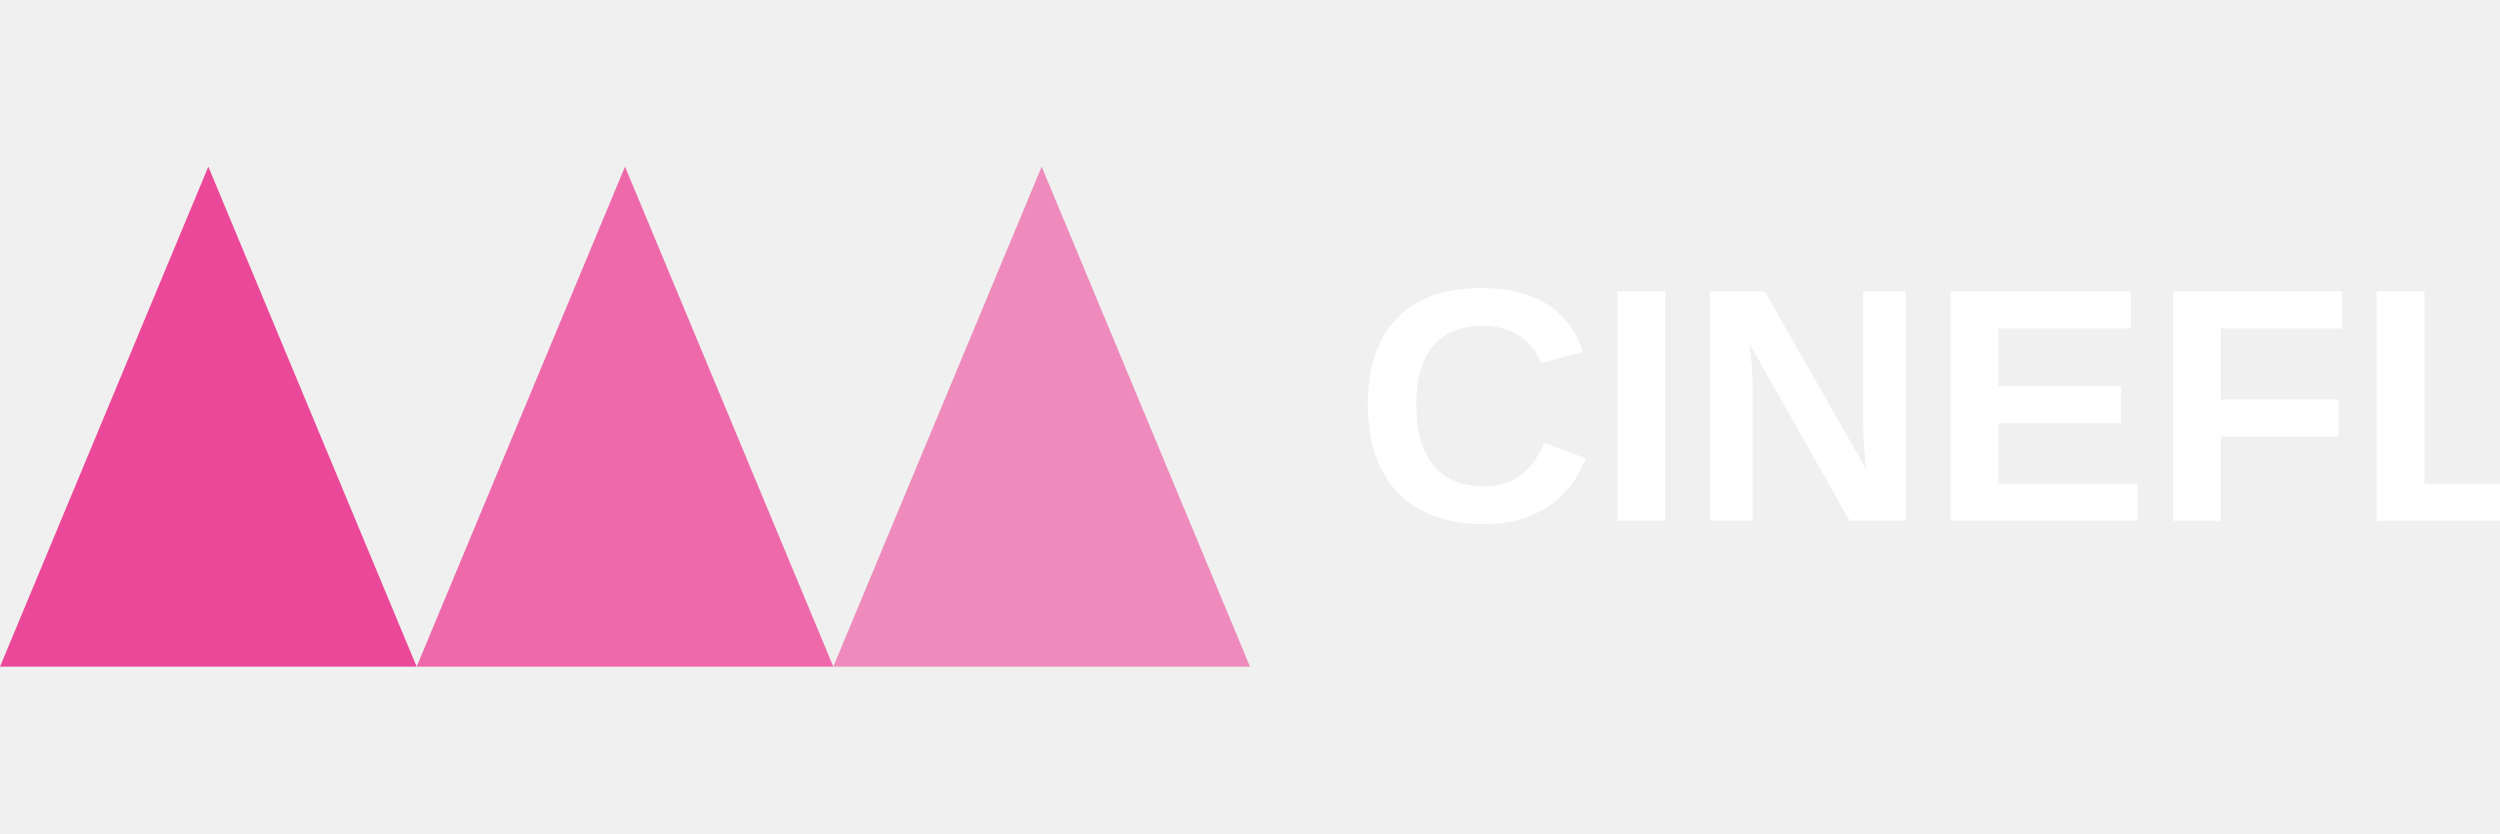
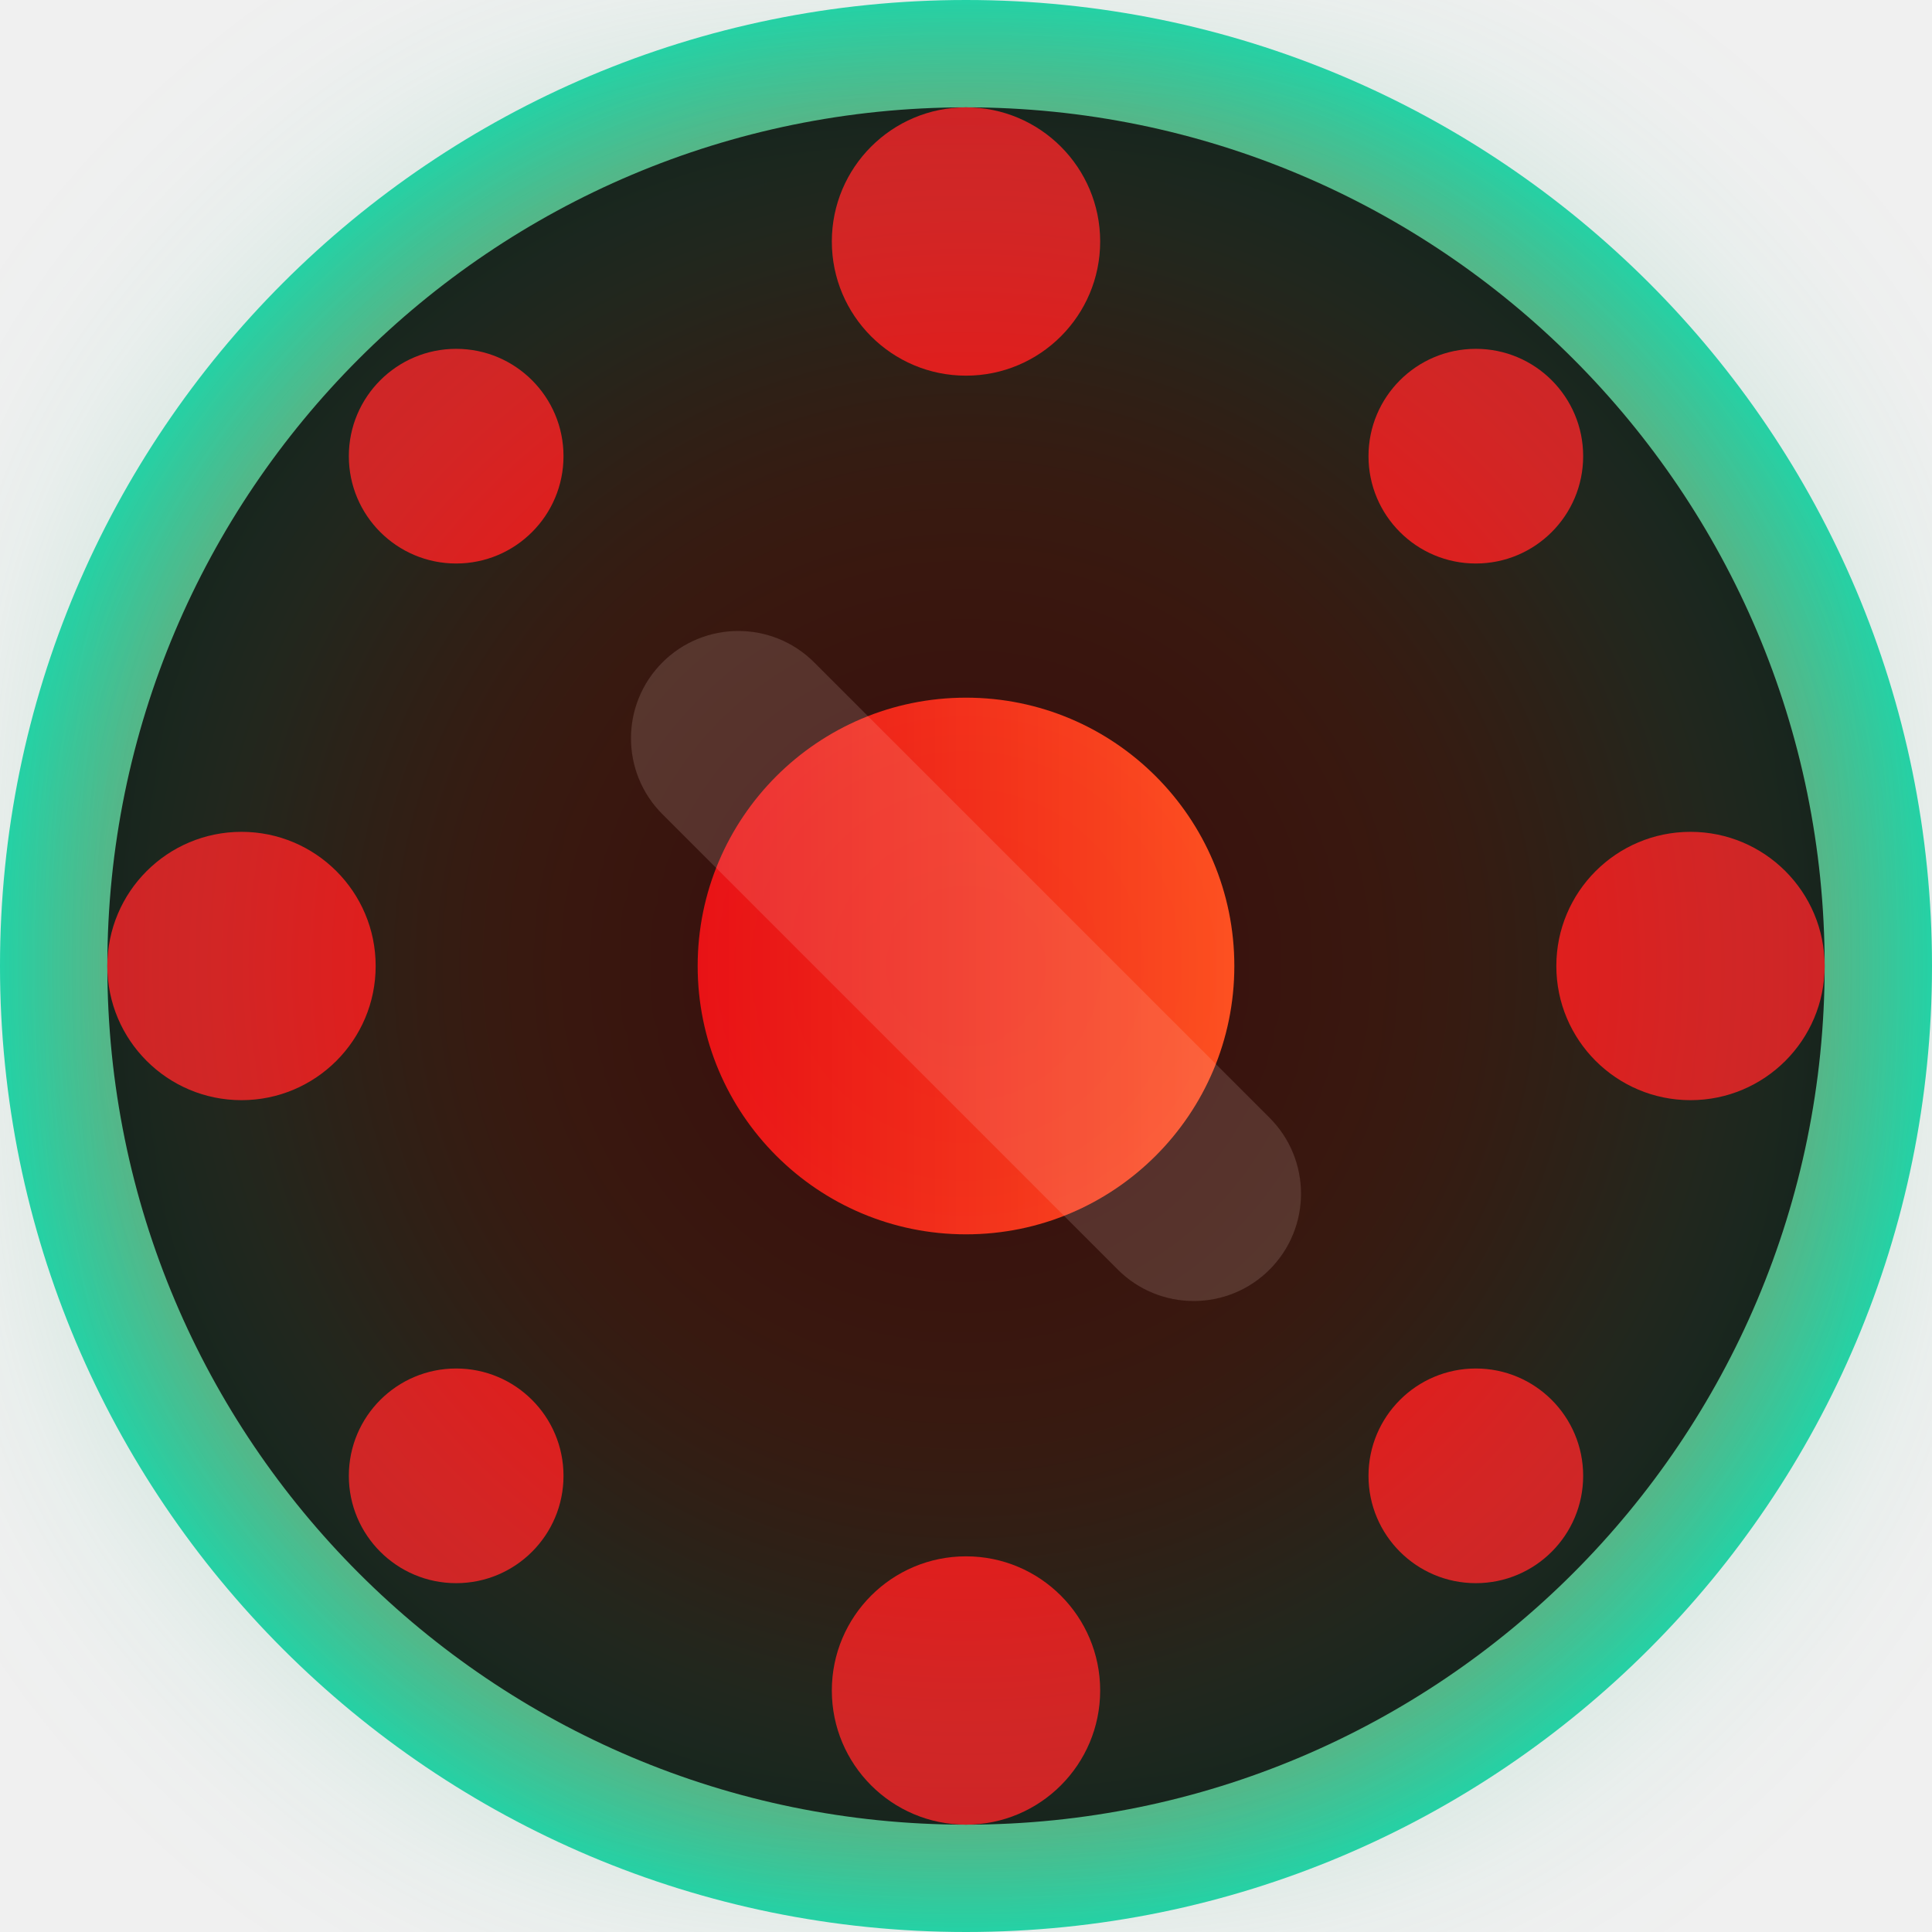
- <svg xmlns="http://www.w3.org/2000/svg" width="120" height="40" viewBox="0 0 120 40" fill="none">
-   <path d="M10 8L20 32H0L10 8Z" fill="#EC4899" />
-   <path d="M30 8L40 32H20L30 8Z" fill="#EC4899" fill-opacity="0.8" />
-   <path d="M50 8L60 32H40L50 8Z" fill="#EC4899" fill-opacity="0.6" />
-   <text x="65" y="25" font-family="Arial" font-size="16" font-weight="bold" fill="#FFFFFF">CINEFLIX</text>
+ <svg xmlns="http://www.w3.org/2000/svg" width="36" height="36" viewBox="0 0 36 36" fill="none">
+   <circle cx="18" cy="18" r="18" fill="url(#paint0_radial)" />
+   <circle cx="18" cy="18" r="16" fill="#0a0a0a" />
+   <circle cx="18" cy="4.5" r="2.5" fill="#e50914" />
+   <circle cx="18" cy="31.5" r="2.5" fill="#e50914" />
+   <circle cx="4.5" cy="18" r="2.5" fill="#e50914" />
+   <circle cx="31.5" cy="18" r="2.5" fill="#e50914" />
+   <circle cx="8.5" cy="8.5" r="2" fill="#e50914" />
+   <circle cx="27.5" cy="8.5" r="2" fill="#e50914" />
+   <circle cx="8.5" cy="27.5" r="2" fill="#e50914" />
+   <circle cx="27.5" cy="27.5" r="2" fill="#e50914" />
+   <circle cx="18" cy="18" r="5" fill="url(#paint1_linear)" />
+   <rect x="10" y="16" width="16" height="4" rx="2" fill="white" fill-opacity="0.15" transform="rotate(45 18 18)" />
+   <circle cx="18" cy="18" r="18" fill="url(#paint0_radial)" opacity="0.2" filter="url(#blur_filter)" />
+   <defs>
+     <radialGradient id="paint0_radial" cx="0" cy="0" r="1" gradientUnits="userSpaceOnUse" gradientTransform="translate(18 18) rotate(90) scale(18)">
+       <stop stop-color="#e50914" />
+       <stop offset="0.5" stop-color="#ff5722" />
+       <stop offset="1" stop-color="#1ed5a9" />
+     </radialGradient>
+     <linearGradient id="paint1_linear" x1="13" y1="18" x2="23" y2="18" gradientUnits="userSpaceOnUse">
+       <stop stop-color="#e50914" />
+       <stop offset="1" stop-color="#ff5722" />
+     </linearGradient>
+     <filter id="blur_filter" x="-4" y="-4" width="44" height="44" filterUnits="userSpaceOnUse" color-interpolation-filters="sRGB">
+       <feGaussianBlur stdDeviation="2" />
+     </filter>
+   </defs>
</svg>
